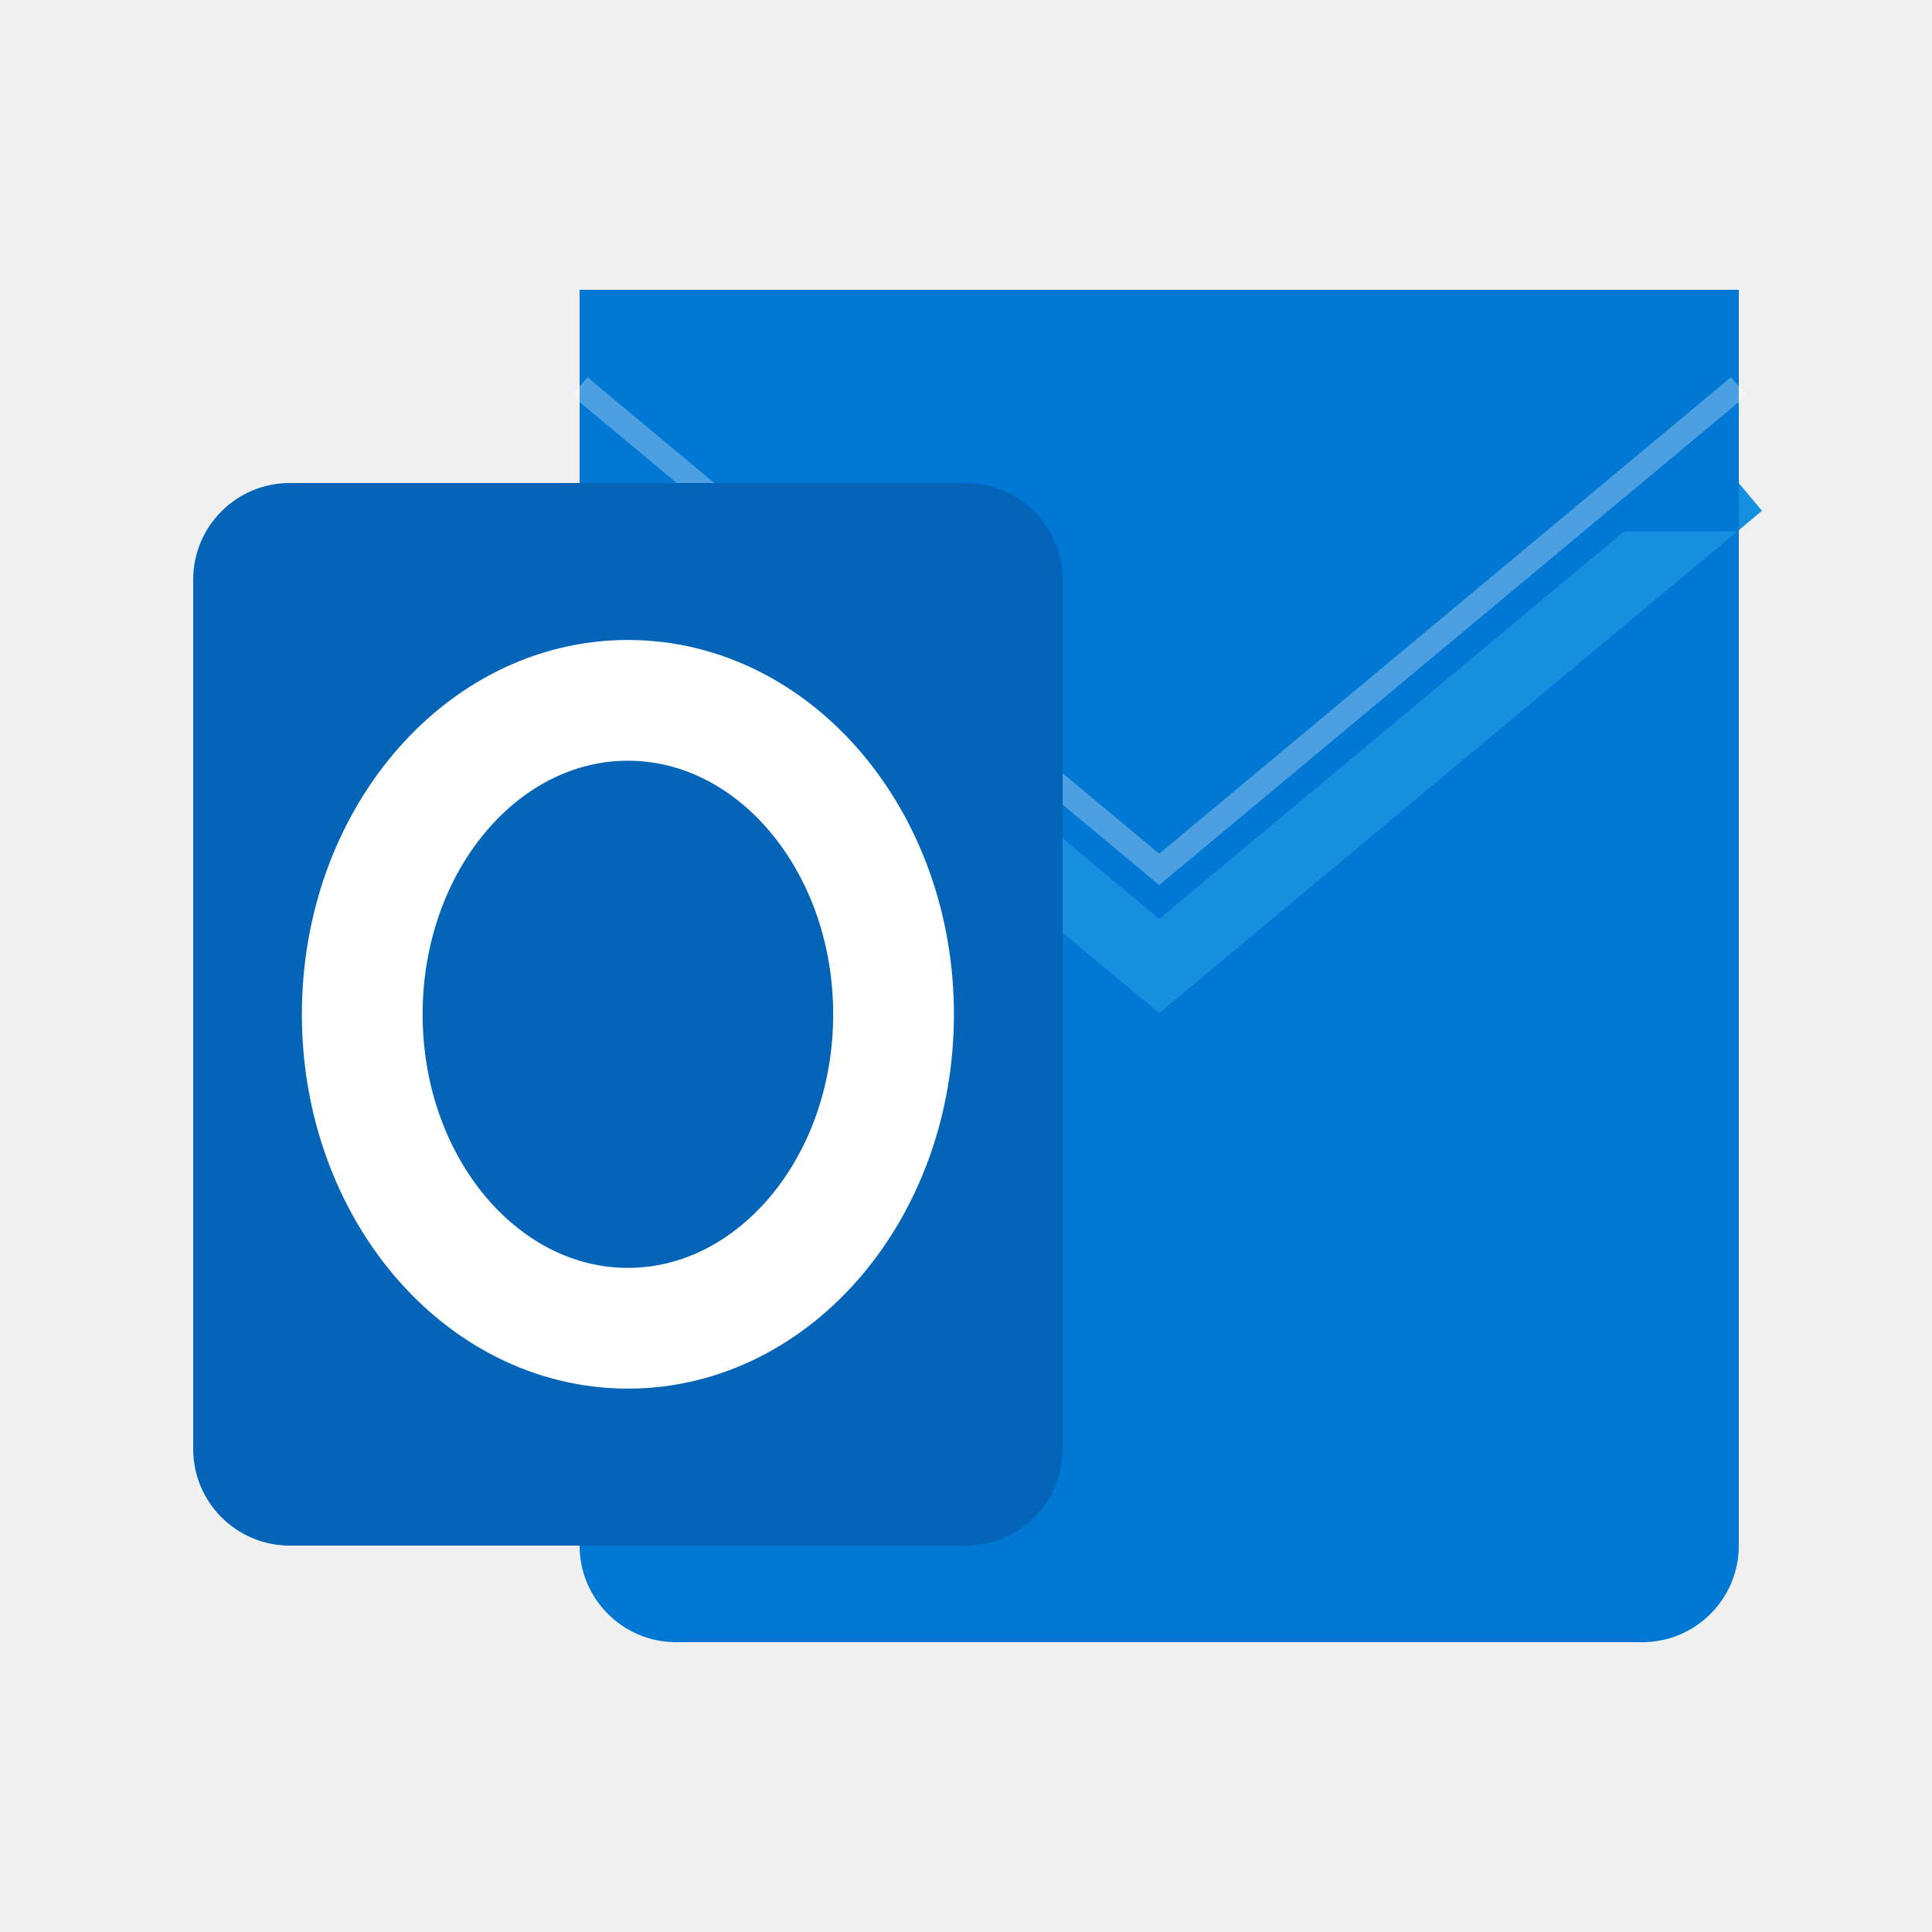
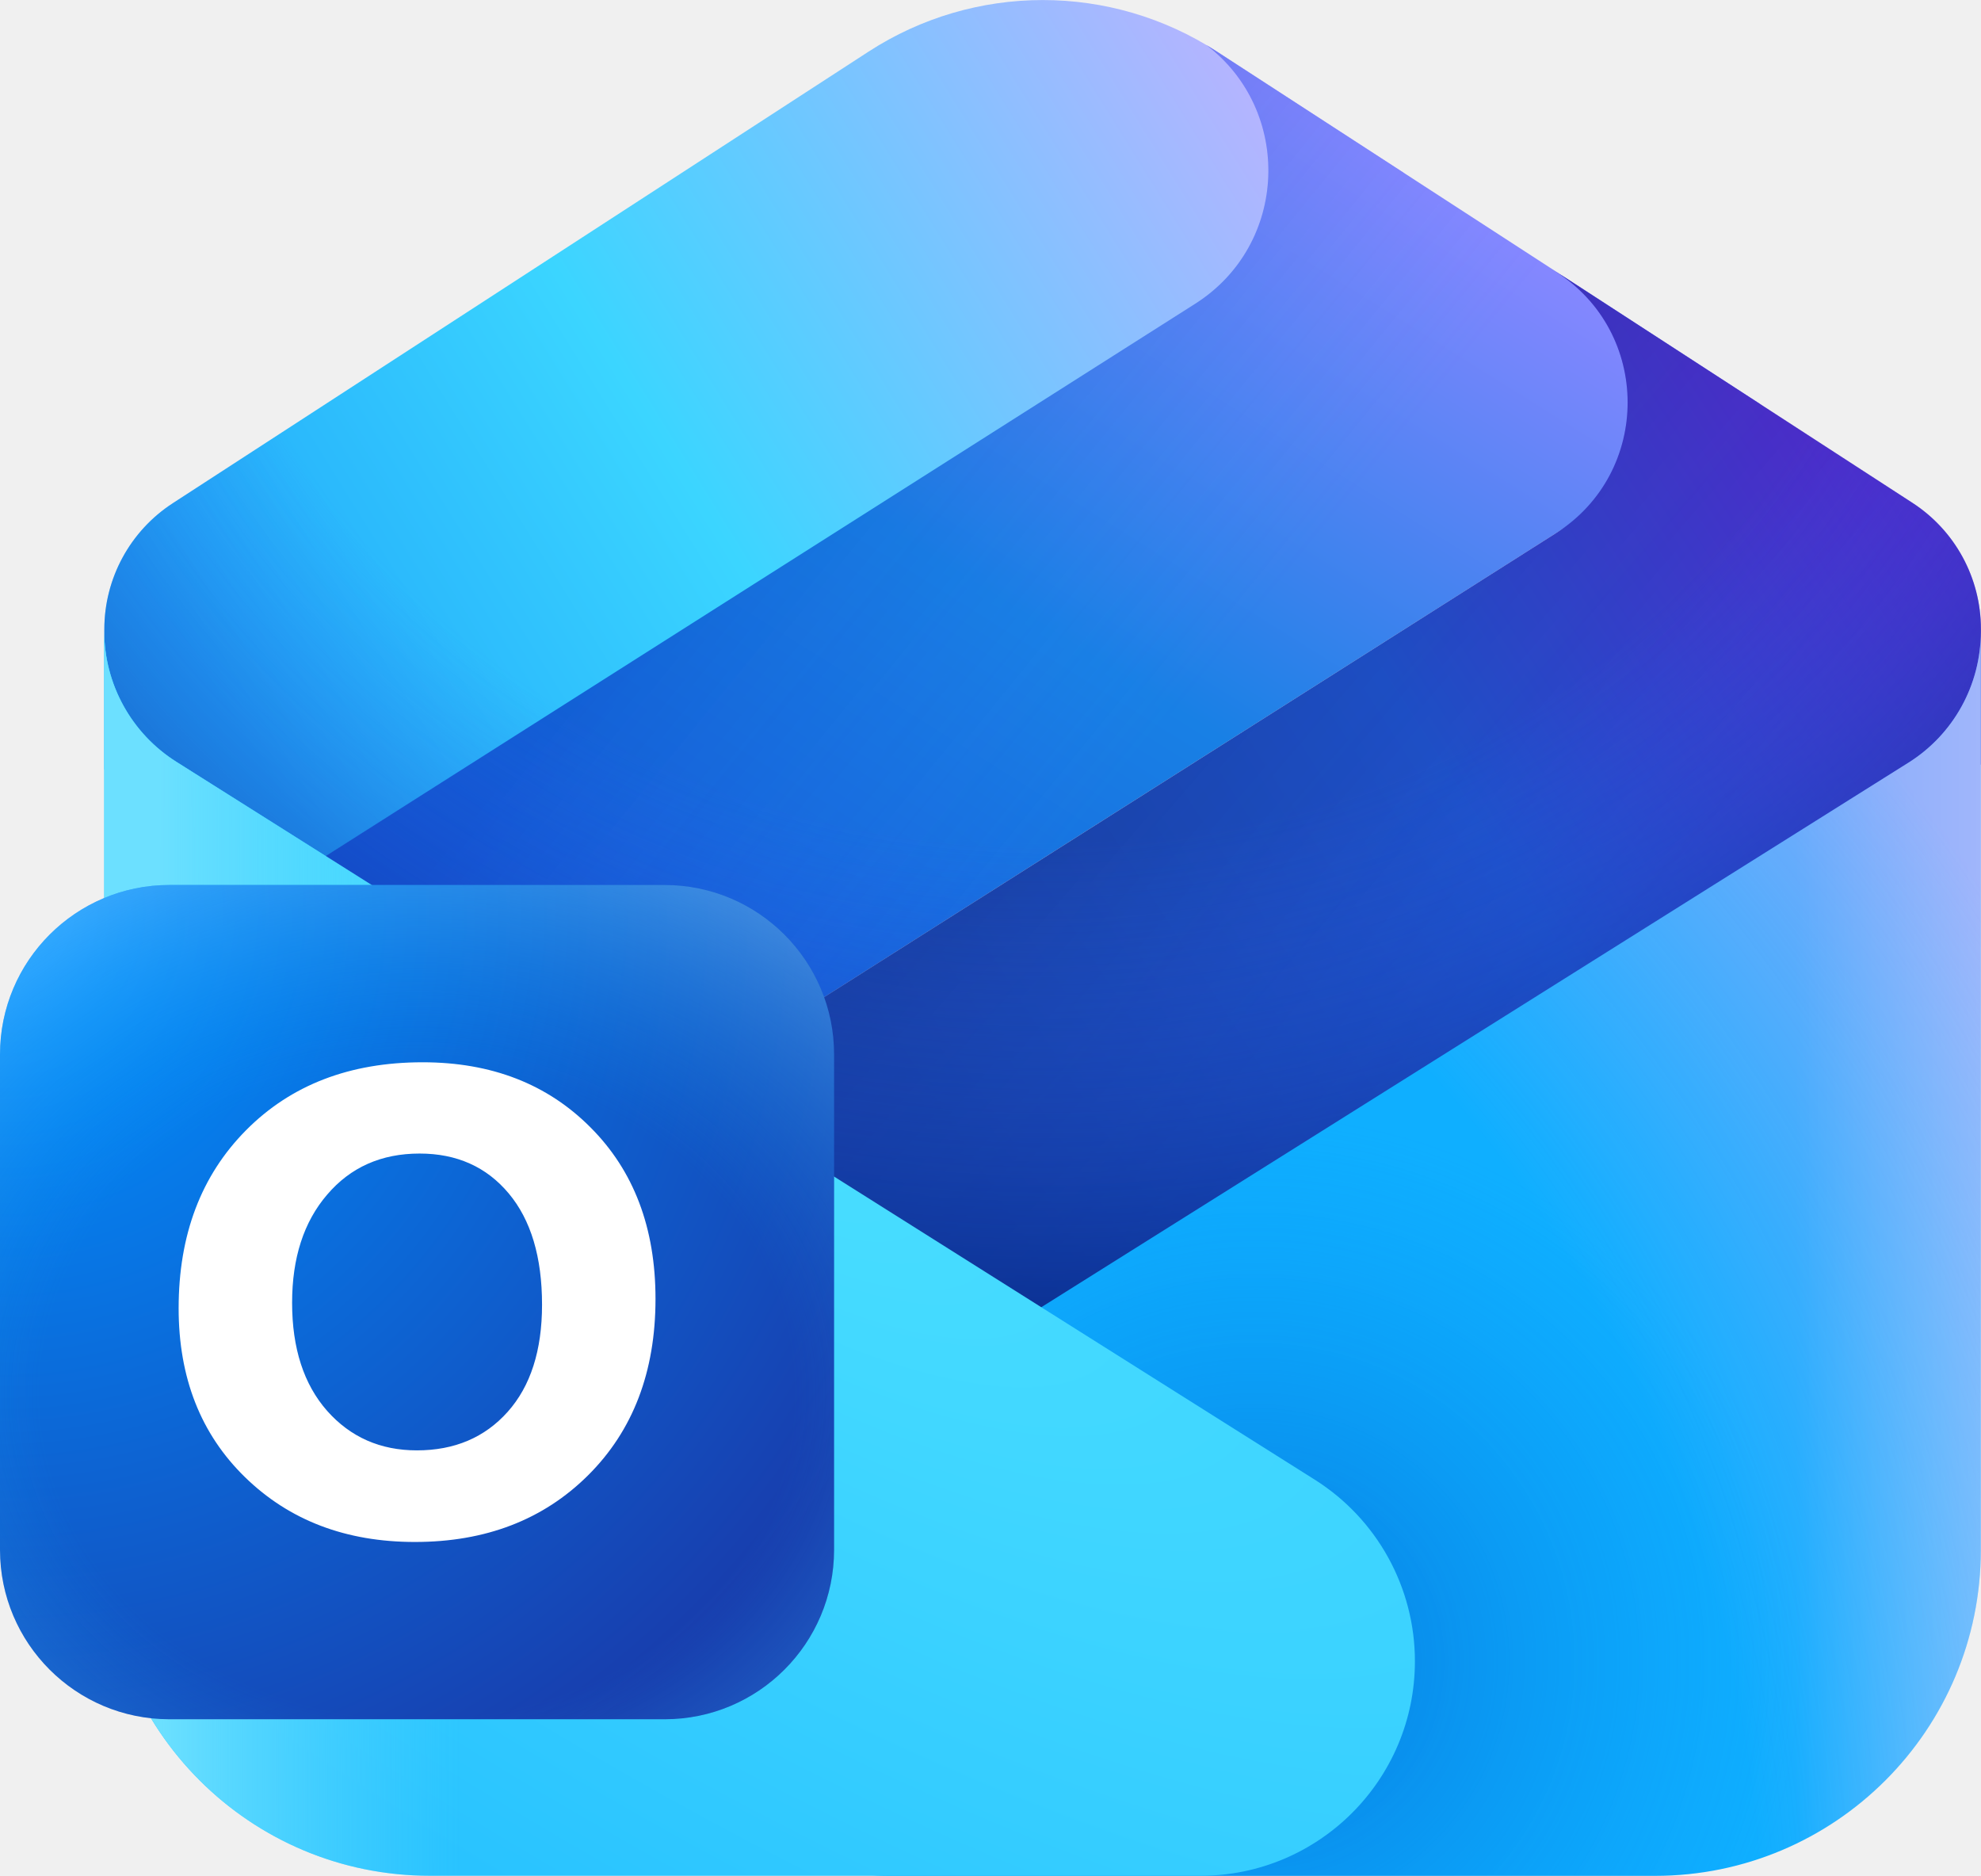
- <svg xmlns="http://www.w3.org/2000/svg" viewBox="0 0 40 40" fill="none">
-   <rect x="12" y="6" width="24" height="28" rx="2" fill="#0078D4" />
-   <path d="M12 10L24 20L36 10" stroke="#1490DF" stroke-width="1.5" fill="none" />
-   <rect x="12" y="6" width="24" height="5" fill="#0078D4" />
-   <path d="M12 8L24 18L36 8" fill="none" stroke="white" stroke-width="0.5" opacity="0.3" />
-   <rect x="4" y="10" width="18" height="22" rx="2" fill="#0364B8" />
-   <ellipse cx="13" cy="21" rx="5.5" ry="6.5" stroke="white" stroke-width="2.5" fill="none" />
+ <svg xmlns="http://www.w3.org/2000/svg" viewBox="60 90.4 570.02 539.67">
+   <defs>
+     <linearGradient id="a" x1="9.989" x2="30.932" y1="22.365" y2="9.375" gradientTransform="scale(15)" gradientUnits="userSpaceOnUse">
+       <stop offset="0" stop-color="#20a7fa" />
+       <stop offset=".4" stop-color="#3bd5ff" />
+       <stop offset="1" stop-color="#c4b0ff" />
+     </linearGradient>
+     <linearGradient id="b" x1="17.197" x2="28.856" y1="26.794" y2="8.126" gradientTransform="scale(15)" gradientUnits="userSpaceOnUse">
+       <stop offset="0" stop-color="#165ad9" />
+       <stop offset=".501" stop-color="#1880e5" />
+       <stop offset="1" stop-color="#8587ff" />
+     </linearGradient>
+     <linearGradient id="c" x1="25.701" x2="12.756" y1="27.048" y2="16.501" gradientTransform="scale(15)" gradientUnits="userSpaceOnUse">
+       <stop offset=".237" stop-color="#448aff" stop-opacity="0" />
+       <stop offset=".792" stop-color="#0032b1" stop-opacity=".2" />
+     </linearGradient>
+     <linearGradient id="d" x1="24.053" x2="44.51" y1="31.11" y2="18.018" gradientTransform="scale(15)" gradientUnits="userSpaceOnUse">
+       <stop offset="0" stop-color="#1a43a6" />
+       <stop offset=".492" stop-color="#2052cb" />
+       <stop offset="1" stop-color="#5f20cb" />
+     </linearGradient>
+     <linearGradient id="e" x1="29.828" x2="17.397" y1="30.327" y2="19.571" gradientTransform="scale(15)" gradientUnits="userSpaceOnUse">
+       <stop offset="0" stop-color="#0045b9" stop-opacity="0" />
+       <stop offset=".67" stop-color="#0d1f69" stop-opacity=".2" />
+     </linearGradient>
+     <linearGradient id="g" x1="41.998" x2="23.852" y1="29.943" y2="29.943" gradientTransform="scale(15)" gradientUnits="userSpaceOnUse">
+       <stop offset="0" stop-color="#4dc4ff" />
+       <stop offset=".196" stop-color="#0fafff" />
+     </linearGradient>
+     <linearGradient id="k" x1="3.458" x2="20.929" y1="37.872" y2="37.86" gradientTransform="scale(15)" gradientUnits="userSpaceOnUse">
+       <stop offset=".206" stop-color="#6ce0ff" />
+       <stop offset=".535" stop-color="#50d5ff" stop-opacity="0" />
+     </linearGradient>
+     <radialGradient id="f" cx="0" cy="0" r="1" gradientTransform="matrix(0 -405.0405 438.393 0 360.027 102.268)" gradientUnits="userSpaceOnUse">
+       <stop offset=".568" stop-color="#275ff0" stop-opacity="0" />
+       <stop offset=".992" stop-color="#002177" />
+     </radialGradient>
+     <radialGradient id="h" cx="0" cy="0" r="1" gradientTransform="scale(173.58) rotate(-45 5.168 -1.292)" gradientUnits="userSpaceOnUse">
+       <stop offset=".259" stop-color="#0060d1" stop-opacity=".4" />
+       <stop offset=".908" stop-color="#0383f1" stop-opacity="0" />
+     </radialGradient>
+     <radialGradient id="i" cx="0" cy="0" r="1" gradientTransform="matrix(357.407 -468.4459 423.5946 323.1871 159.471 697.08)" gradientUnits="userSpaceOnUse">
+       <stop offset=".732" stop-color="#f4a7f7" stop-opacity="0" />
+       <stop offset="1" stop-color="#f4a7f7" stop-opacity=".502" />
+     </radialGradient>
+     <radialGradient id="j" cx="0" cy="0" r="1" gradientTransform="matrix(-170.8609 259.7254 -674.0181 -443.4042 278.562 412.979)" gradientUnits="userSpaceOnUse">
+       <stop offset="0" stop-color="#49deff" />
+       <stop offset=".724" stop-color="#29c3ff" />
+     </radialGradient>
+     <radialGradient id="l" cx="0" cy="0" r="1" gradientTransform="rotate(46.924 -378.504 245.25) scale(315.927)" gradientUnits="userSpaceOnUse">
+       <stop offset=".039" stop-color="#0091ff" />
+       <stop offset=".919" stop-color="#183dad" />
+     </radialGradient>
+     <radialGradient id="m" cx="0" cy="0" r="1" gradientTransform="matrix(0 168 -193.782 0 180 491.159)" gradientUnits="userSpaceOnUse">
+       <stop offset=".558" stop-color="#0fa5f7" stop-opacity="0" />
+       <stop offset="1" stop-color="#74c6ff" stop-opacity=".502" />
+     </radialGradient>
+   </defs>
+   <path d="m463.984 140.145-344.347 218.27-29.614-46.72v-40.257a43.26 43.26 0 0 1 19.72-36.293L309.91 105.258c30.496-19.79 69.777-19.793 100.277-.008Zm0 0" fill="url(#a)" />
+   <path d="M407.102 103.34a91.293 91.293 0 0 1 3.082 1.914l156.214 101.332-387.336 245.52-59.437-93.77L403.895 177.8c26.925-17.102 28.105-55.57 3.207-74.461Zm0 0" fill="url(#b)" />
+   <path d="M407.102 103.34a91.293 91.293 0 0 1 3.082 1.914l156.214 101.332-387.336 245.52-59.437-93.77L403.895 177.8c26.925-17.102 28.105-55.57 3.207-74.461Zm0 0" fill="url(#c)" />
+   <path d="M333.602 498.988 179.066 452.11 507.63 243.836c27.672-17.54 27.601-57.938-.133-75.379l-1.48-.93 4.261 2.649 99.996 64.867a43.263 43.263 0 0 1 19.723 36.3v38.962Zm0 0" fill="url(#d)" />
+   <path d="M333.602 498.988 179.066 452.11 507.63 243.836c27.672-17.54 27.601-57.938-.133-75.379l-1.48-.93 4.261 2.649 99.996 64.867a43.263 43.263 0 0 1 19.723 36.3v38.962Zm0 0" fill="url(#e)" />
+   <path d="M410.188 105.25c-30.5-19.785-69.782-19.781-100.282.008L109.742 235.145a43.26 43.26 0 0 0-19.719 36.292v1.97a44.479 44.479 0 0 0 20.735 36.16l248.887 156.91L609.16 309.805a44.468 44.468 0 0 0 20.824-37.664v38.168l.008-38.965c0-14.66-7.426-28.32-19.722-36.301Zm0 0" fill="url(#f)" />
+   <path d="M315.77 630.05h220.449c51.777 0 93.75-41.972 93.75-93.75V272.14c0 15.301-7.864 29.528-20.82 37.665l-327.907 205.89a60.712 60.712 0 0 0-28.422 51.414c.004 34.762 28.184 62.942 62.95 62.942Zm0 0" fill="url(#g)" />
+   <path d="M315.77 630.05h220.449c51.777 0 93.75-41.972 93.75-93.75V272.14c0 15.301-7.864 29.528-20.82 37.665l-327.907 205.89a60.712 60.712 0 0 0-28.422 51.414c.004 34.762 28.184 62.942 62.95 62.942Zm0 0" fill="url(#h)" />
+   <path d="M315.77 630.05h220.449c51.777 0 93.75-41.972 93.75-93.75V272.14c0 15.301-7.864 29.528-20.82 37.665l-327.907 205.89a60.712 60.712 0 0 0-28.422 51.414c.004 34.762 28.184 62.942 62.95 62.942Zm0 0" fill="url(#i)" />
+   <path d="M405.402 630.035H183.738c-51.777 0-93.75-41.972-93.75-93.75v-264.34a44.473 44.473 0 0 0 20.754 37.621l327.582 206.52a61.737 61.737 0 0 1 28.809 52.226c-.004 34.09-27.64 61.723-61.73 61.723Zm0 0" fill="url(#j)" />
+   <path d="M405.402 630.035H183.738c-51.777 0-93.75-41.972-93.75-93.75v-264.34a44.473 44.473 0 0 0 20.754 37.621l327.582 206.52a61.737 61.737 0 0 1 28.809 52.226c-.004 34.09-27.64 61.723-61.73 61.723Zm0 0" fill="url(#k)" />
+   <path d="M108.75 345h142.5c26.926 0 48.75 21.824 48.75 48.75v142.5c0 26.926-21.824 48.75-48.75 48.75h-142.5C81.824 585 60 563.176 60 536.25v-142.5C60 366.824 81.824 345 108.75 345Zm0 0" fill="url(#l)" />
+   <path d="M108.75 345h142.5c26.926 0 48.75 21.824 48.75 48.75v142.5c0 26.926-21.824 48.75-48.75 48.75h-142.5C81.824 585 60 563.176 60 536.25v-142.5C60 366.824 81.824 345 108.75 345Zm0 0" fill="url(#m)" />
+   <path d="M179.387 534c-19.848 0-36.137-6.21-48.875-18.625-12.739-12.414-19.11-28.617-19.11-48.605 0-21.11 6.465-38.18 19.395-51.22C143.73 402.517 160.66 396 181.594 396c19.781 0 35.879 6.238 48.297 18.715 12.484 12.476 18.726 28.93 18.726 49.351 0 20.985-6.469 37.899-19.398 50.75C216.352 527.606 199.742 534 179.387 534Zm.574-26.352c10.816 0 19.523-3.695 26.117-11.082 6.594-7.386 9.89-17.664 9.89-30.824 0-13.719-3.202-24.394-9.6-32.031-6.403-7.637-14.95-11.453-25.638-11.453-11.011 0-19.878 3.941-26.597 11.824-6.723 7.824-10.082 18.191-10.082 31.102 0 13.101 3.36 23.468 10.082 31.101 6.719 7.574 15.328 11.363 25.828 11.363Z" fill="#fff" />
</svg>
